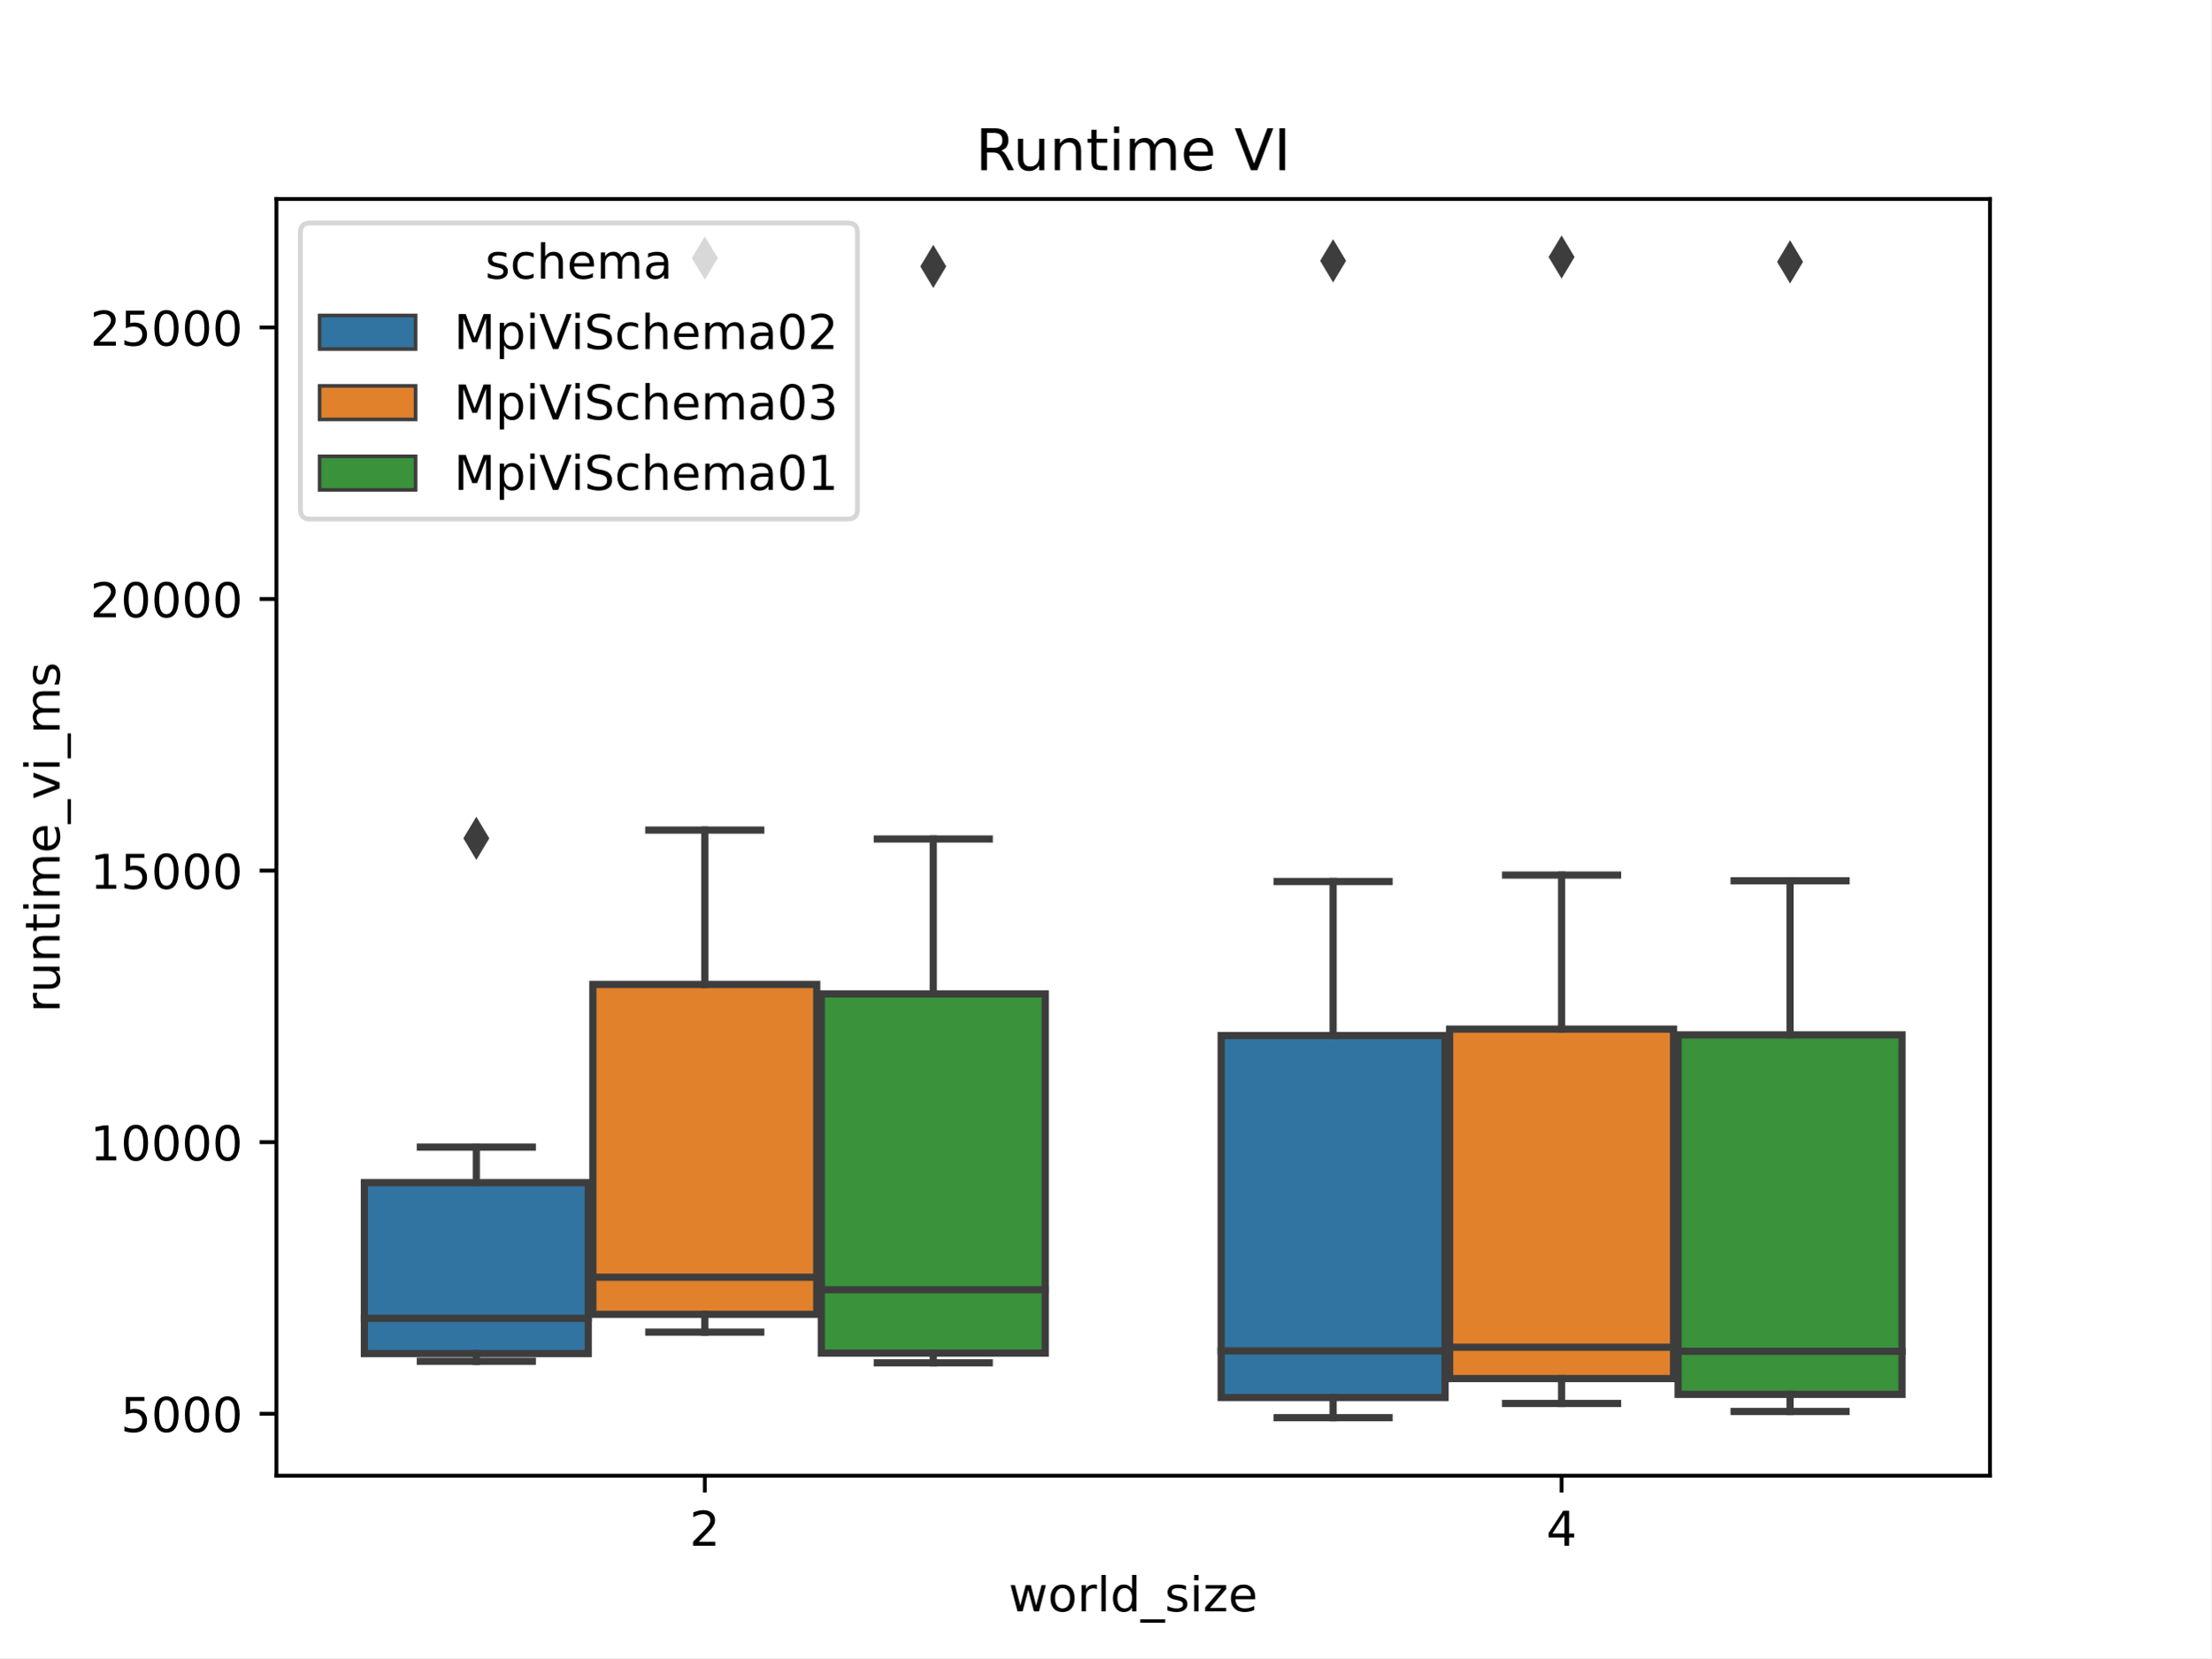
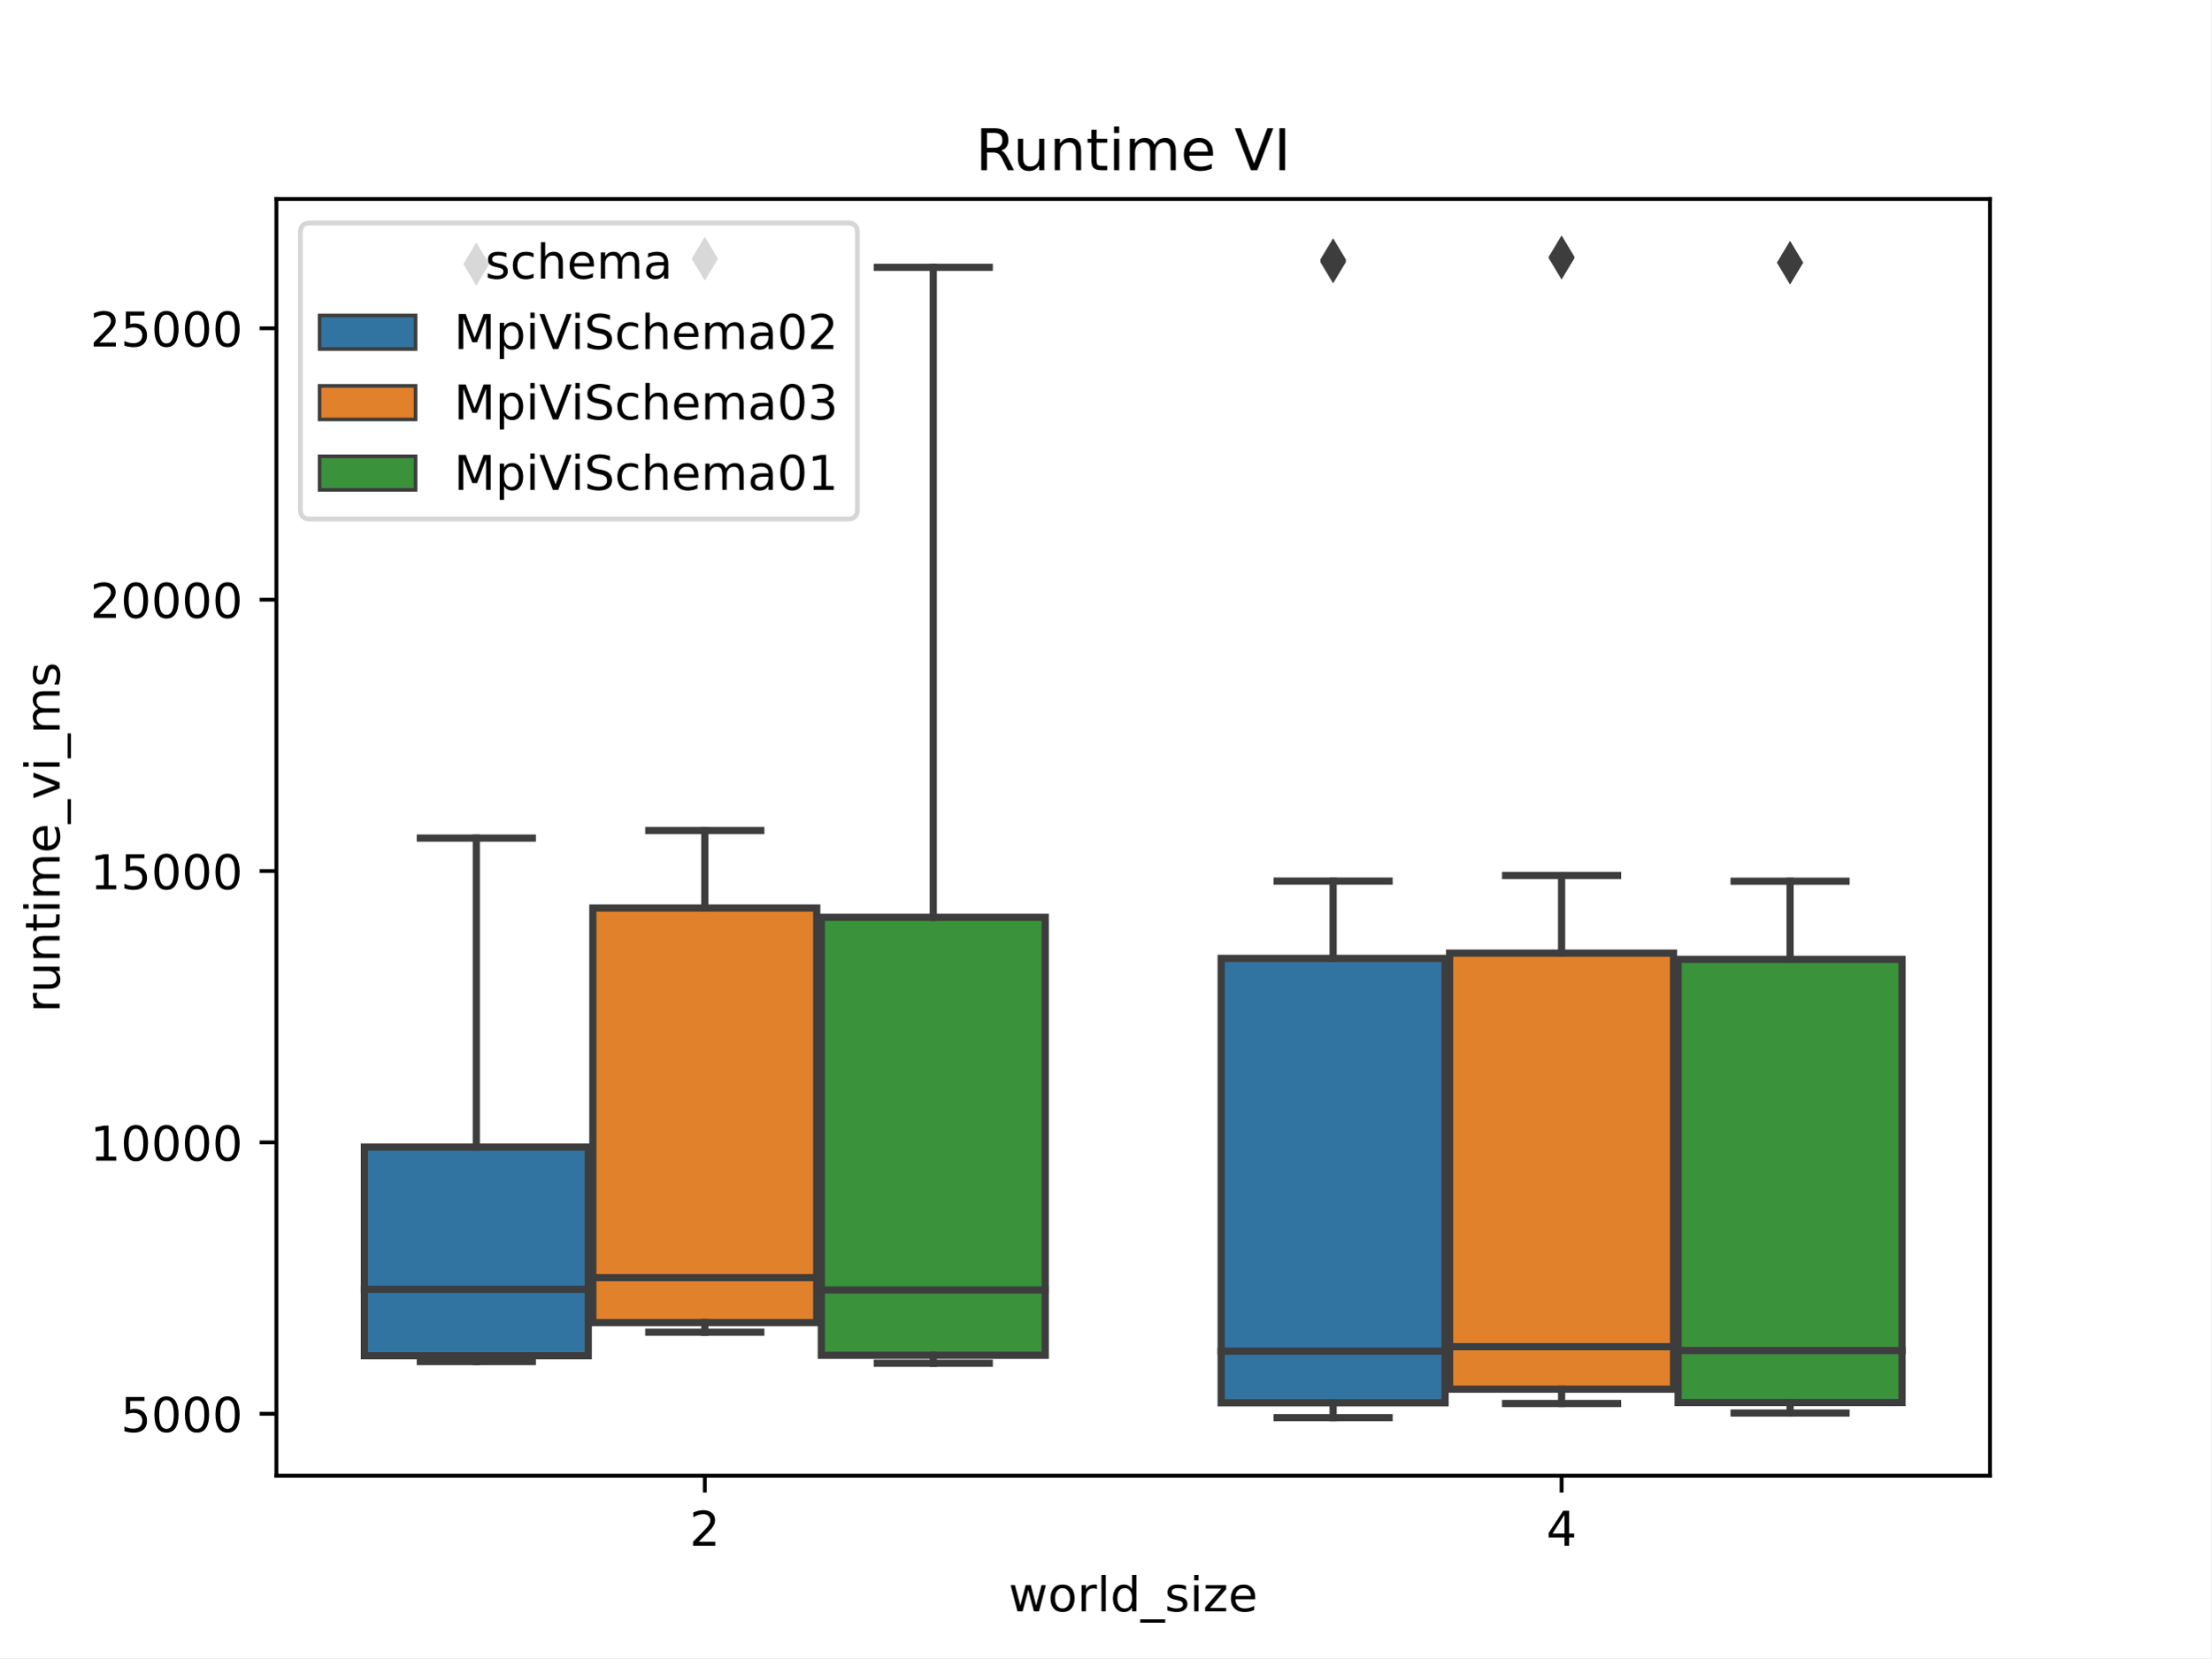
<svg xmlns="http://www.w3.org/2000/svg" xmlns:xlink="http://www.w3.org/1999/xlink" height="345.6pt" version="1.1" viewBox="0 0 460.8 345.6" width="460.8pt">
  <defs>
    <style type="text/css">*{stroke-linecap:butt;stroke-linejoin:round;}</style>
  </defs>
  <g id="figure_1">
    <g id="patch_1">
      <path d="M 0 345.6  L 460.8 345.6  L 460.8 0  L 0 0  z " style="fill:#ffffff;" />
    </g>
    <g id="axes_1">
      <g id="patch_2">
        <path d="M 57.6 307.584  L 414.72 307.584  L 414.72 41.472  L 57.6 41.472  z " style="fill:#ffffff;" />
      </g>
      <g id="patch_3">
-         <path clip-path="url(#p8b94020074)" d="M 75.932 282.134  L 122.596 282.134  L 122.596 246.499  L 75.932 246.499  L 75.932 282.134  z " style="fill:#3274a1;stroke:#3d3d3d;stroke-linejoin:miter;stroke-width:1.5;" />
+         <path clip-path="url(#pb078359f0d)" d="M 75.932 282.58  L 122.596 282.58  L 122.596 239.095  L 75.932 239.095  L 75.932 282.58  z " style="fill:#3274a1;stroke:#3d3d3d;stroke-linejoin:miter;stroke-width:1.5;" />
      </g>
      <g id="patch_4">
-         <path clip-path="url(#p8b94020074)" d="M 123.548 273.954  L 170.212 273.954  L 170.212 205.193  L 123.548 205.193  L 123.548 273.954  z " style="fill:#e1812c;stroke:#3d3d3d;stroke-linejoin:miter;stroke-width:1.5;" />
+         <path clip-path="url(#pb078359f0d)" d="M 123.548 275.68  L 170.212 275.68  L 170.212 189.263  L 123.548 189.263  L 123.548 275.68  z " style="fill:#e1812c;stroke:#3d3d3d;stroke-linejoin:miter;stroke-width:1.5;" />
      </g>
      <g id="patch_5">
-         <path clip-path="url(#p8b94020074)" d="M 171.164 282.038  L 217.828 282.038  L 217.828 207.157  L 171.164 207.157  L 171.164 282.038  z " style="fill:#3a923a;stroke:#3d3d3d;stroke-linejoin:miter;stroke-width:1.5;" />
+         <path clip-path="url(#pb078359f0d)" d="M 171.164 282.484  L 217.828 282.484  L 217.828 191.197  L 171.164 191.197  L 171.164 282.484  z " style="fill:#3a923a;stroke:#3d3d3d;stroke-linejoin:miter;stroke-width:1.5;" />
      </g>
      <g id="patch_6">
-         <path clip-path="url(#p8b94020074)" d="M 254.492 291.293  L 301.156 291.293  L 301.156 215.841  L 254.492 215.841  L 254.492 291.293  z " style="fill:#3274a1;stroke:#3d3d3d;stroke-linejoin:miter;stroke-width:1.5;" />
+         <path clip-path="url(#pb078359f0d)" d="M 254.492 292.388  L 301.156 292.388  L 301.156 199.755  L 254.492 199.755  L 254.492 292.388  z " style="fill:#3274a1;stroke:#3d3d3d;stroke-linejoin:miter;stroke-width:1.5;" />
      </g>
      <g id="patch_7">
-         <path clip-path="url(#p8b94020074)" d="M 302.108 287.336  L 348.772 287.336  L 348.772 214.499  L 302.108 214.499  L 302.108 287.336  z " style="fill:#e1812c;stroke:#3d3d3d;stroke-linejoin:miter;stroke-width:1.5;" />
+         <path clip-path="url(#pb078359f0d)" d="M 302.108 289.546  L 348.772 289.546  L 348.772 198.663  L 302.108 198.663  L 302.108 289.546  z " style="fill:#e1812c;stroke:#3d3d3d;stroke-linejoin:miter;stroke-width:1.5;" />
      </g>
      <g id="patch_8">
-         <path clip-path="url(#p8b94020074)" d="M 349.724 290.631  L 396.388 290.631  L 396.388 215.699  L 349.724 215.699  L 349.724 290.631  z " style="fill:#3a923a;stroke:#3d3d3d;stroke-linejoin:miter;stroke-width:1.5;" />
+         <path clip-path="url(#pb078359f0d)" d="M 349.724 292.335  L 396.388 292.335  L 396.388 199.956  L 349.724 199.956  L 349.724 292.335  z " style="fill:#3a923a;stroke:#3d3d3d;stroke-linejoin:miter;stroke-width:1.5;" />
      </g>
      <g id="patch_9">
-         <path clip-path="url(#p8b94020074)" d="M 146.88 351.281  L 146.88 351.281  L 146.88 351.281  L 146.88 351.281  z " style="fill:#3274a1;stroke:#3d3d3d;stroke-linejoin:miter;stroke-width:0.75;" />
+         <path clip-path="url(#pb078359f0d)" d="M 146.88 351.237  L 146.88 351.237  L 146.88 351.237  L 146.88 351.237  z " style="fill:#3274a1;stroke:#3d3d3d;stroke-linejoin:miter;stroke-width:0.75;" />
      </g>
      <g id="patch_10">
-         <path clip-path="url(#p8b94020074)" d="M 146.88 351.281  L 146.88 351.281  L 146.88 351.281  L 146.88 351.281  z " style="fill:#e1812c;stroke:#3d3d3d;stroke-linejoin:miter;stroke-width:0.75;" />
+         <path clip-path="url(#pb078359f0d)" d="M 146.88 351.237  L 146.88 351.237  L 146.88 351.237  L 146.88 351.237  z " style="fill:#e1812c;stroke:#3d3d3d;stroke-linejoin:miter;stroke-width:0.75;" />
      </g>
      <g id="patch_11">
-         <path clip-path="url(#p8b94020074)" d="M 146.88 351.281  L 146.88 351.281  L 146.88 351.281  L 146.88 351.281  z " style="fill:#3a923a;stroke:#3d3d3d;stroke-linejoin:miter;stroke-width:0.75;" />
+         <path clip-path="url(#pb078359f0d)" d="M 146.88 351.237  L 146.88 351.237  L 146.88 351.237  L 146.88 351.237  z " style="fill:#3a923a;stroke:#3d3d3d;stroke-linejoin:miter;stroke-width:0.75;" />
      </g>
      <g id="matplotlib.axis_1">
        <g id="xtick_1">
          <g id="line2d_1">
            <defs>
-               <path d="M 0 0  L 0 3.5  " id="m9585b1f23e" style="stroke:#000000;stroke-width:0.8;" />
-             </defs>
-             <g>
-               <use style="stroke:#000000;stroke-width:0.8;" x="146.88" xlink:href="#m9585b1f23e" y="307.584" />
+               <path d="M 0 0  L 0 3.5  " id="md06ec7bb6e" style="stroke:#000000;stroke-width:0.8;" />
+             </defs>
+             <g>
+               <use style="stroke:#000000;stroke-width:0.8;" x="146.88" xlink:href="#md06ec7bb6e" y="307.584" />
            </g>
          </g>
          <g id="text_1">
            <g transform="translate(143.6987 322.1824)scale(0.1 -0.1)">
              <defs>
                <path d="M 1228 531  L 3431 531  L 3431 0  L 469 0  L 469 531  Q 828 903 1448 1529  Q 2069 2156 2228 2338  Q 2531 2678 2651 2914  Q 2772 3150 2772 3378  Q 2772 3750 2511 3984  Q 2250 4219 1831 4219  Q 1534 4219 1204 4116  Q 875 4013 500 3803  L 500 4441  Q 881 4594 1212 4672  Q 1544 4750 1819 4750  Q 2544 4750 2975 4387  Q 3406 4025 3406 3419  Q 3406 3131 3298 2873  Q 3191 2616 2906 2266  Q 2828 2175 2409 1742  Q 1991 1309 1228 531  z " id="DejaVuSans-32" transform="scale(0.015625)" />
              </defs>
              <use xlink:href="#DejaVuSans-32" />
            </g>
          </g>
        </g>
        <g id="xtick_2">
          <g id="line2d_2">
            <g>
-               <use style="stroke:#000000;stroke-width:0.8;" x="325.44" xlink:href="#m9585b1f23e" y="307.584" />
+               <use style="stroke:#000000;stroke-width:0.8;" x="325.44" xlink:href="#md06ec7bb6e" y="307.584" />
            </g>
          </g>
          <g id="text_2">
            <g transform="translate(322.2588 322.1824)scale(0.1 -0.1)">
              <defs>
                <path d="M 2419 4116  L 825 1625  L 2419 1625  L 2419 4116  z M 2253 4666  L 3047 4666  L 3047 1625  L 3713 1625  L 3713 1100  L 3047 1100  L 3047 0  L 2419 0  L 2419 1100  L 313 1100  L 313 1709  L 2253 4666  z " id="DejaVuSans-34" transform="scale(0.015625)" />
              </defs>
              <use xlink:href="#DejaVuSans-34" />
            </g>
          </g>
        </g>
        <g id="text_3">
          <g transform="translate(210.1983 335.8606)scale(0.1 -0.1)">
            <defs>
              <path d="M 269 3500  L 844 3500  L 1563 769  L 2278 3500  L 2956 3500  L 3675 769  L 4391 3500  L 4966 3500  L 4050 0  L 3372 0  L 2619 2869  L 1863 0  L 1184 0  L 269 3500  z " id="DejaVuSans-77" transform="scale(0.015625)" />
              <path d="M 1959 3097  Q 1497 3097 1228 2736  Q 959 2375 959 1747  Q 959 1119 1226 758  Q 1494 397 1959 397  Q 2419 397 2687 759  Q 2956 1122 2956 1747  Q 2956 2369 2687 2733  Q 2419 3097 1959 3097  z M 1959 3584  Q 2709 3584 3137 3096  Q 3566 2609 3566 1747  Q 3566 888 3137 398  Q 2709 -91 1959 -91  Q 1206 -91 779 398  Q 353 888 353 1747  Q 353 2609 779 3096  Q 1206 3584 1959 3584  z " id="DejaVuSans-6f" transform="scale(0.015625)" />
              <path d="M 2631 2963  Q 2534 3019 2420 3045  Q 2306 3072 2169 3072  Q 1681 3072 1420 2755  Q 1159 2438 1159 1844  L 1159 0  L 581 0  L 581 3500  L 1159 3500  L 1159 2956  Q 1341 3275 1631 3429  Q 1922 3584 2338 3584  Q 2397 3584 2469 3576  Q 2541 3569 2628 3553  L 2631 2963  z " id="DejaVuSans-72" transform="scale(0.015625)" />
              <path d="M 603 4863  L 1178 4863  L 1178 0  L 603 0  L 603 4863  z " id="DejaVuSans-6c" transform="scale(0.015625)" />
              <path d="M 2906 2969  L 2906 4863  L 3481 4863  L 3481 0  L 2906 0  L 2906 525  Q 2725 213 2448 61  Q 2172 -91 1784 -91  Q 1150 -91 751 415  Q 353 922 353 1747  Q 353 2572 751 3078  Q 1150 3584 1784 3584  Q 2172 3584 2448 3432  Q 2725 3281 2906 2969  z M 947 1747  Q 947 1113 1208 752  Q 1469 391 1925 391  Q 2381 391 2643 752  Q 2906 1113 2906 1747  Q 2906 2381 2643 2742  Q 2381 3103 1925 3103  Q 1469 3103 1208 2742  Q 947 2381 947 1747  z " id="DejaVuSans-64" transform="scale(0.015625)" />
              <path d="M 3263 -1063  L 3263 -1509  L -63 -1509  L -63 -1063  L 3263 -1063  z " id="DejaVuSans-5f" transform="scale(0.015625)" />
              <path d="M 2834 3397  L 2834 2853  Q 2591 2978 2328 3040  Q 2066 3103 1784 3103  Q 1356 3103 1142 2972  Q 928 2841 928 2578  Q 928 2378 1081 2264  Q 1234 2150 1697 2047  L 1894 2003  Q 2506 1872 2764 1633  Q 3022 1394 3022 966  Q 3022 478 2636 193  Q 2250 -91 1575 -91  Q 1294 -91 989 -36  Q 684 19 347 128  L 347 722  Q 666 556 975 473  Q 1284 391 1588 391  Q 1994 391 2212 530  Q 2431 669 2431 922  Q 2431 1156 2273 1281  Q 2116 1406 1581 1522  L 1381 1569  Q 847 1681 609 1914  Q 372 2147 372 2553  Q 372 3047 722 3315  Q 1072 3584 1716 3584  Q 2034 3584 2315 3537  Q 2597 3491 2834 3397  z " id="DejaVuSans-73" transform="scale(0.015625)" />
              <path d="M 603 3500  L 1178 3500  L 1178 0  L 603 0  L 603 3500  z M 603 4863  L 1178 4863  L 1178 4134  L 603 4134  L 603 4863  z " id="DejaVuSans-69" transform="scale(0.015625)" />
              <path d="M 353 3500  L 3084 3500  L 3084 2975  L 922 459  L 3084 459  L 3084 0  L 275 0  L 275 525  L 2438 3041  L 353 3041  L 353 3500  z " id="DejaVuSans-7a" transform="scale(0.015625)" />
              <path d="M 3597 1894  L 3597 1613  L 953 1613  Q 991 1019 1311 708  Q 1631 397 2203 397  Q 2534 397 2845 478  Q 3156 559 3463 722  L 3463 178  Q 3153 47 2828 -22  Q 2503 -91 2169 -91  Q 1331 -91 842 396  Q 353 884 353 1716  Q 353 2575 817 3079  Q 1281 3584 2069 3584  Q 2775 3584 3186 3129  Q 3597 2675 3597 1894  z M 3022 2063  Q 3016 2534 2758 2815  Q 2500 3097 2075 3097  Q 1594 3097 1305 2825  Q 1016 2553 972 2059  L 3022 2063  z " id="DejaVuSans-65" transform="scale(0.015625)" />
            </defs>
            <use xlink:href="#DejaVuSans-77" />
            <use x="81.787" xlink:href="#DejaVuSans-6f" />
            <use x="142.969" xlink:href="#DejaVuSans-72" />
            <use x="184.082" xlink:href="#DejaVuSans-6c" />
            <use x="211.865" xlink:href="#DejaVuSans-64" />
            <use x="275.342" xlink:href="#DejaVuSans-5f" />
            <use x="325.342" xlink:href="#DejaVuSans-73" />
            <use x="377.441" xlink:href="#DejaVuSans-69" />
            <use x="405.225" xlink:href="#DejaVuSans-7a" />
            <use x="457.715" xlink:href="#DejaVuSans-65" />
          </g>
        </g>
      </g>
      <g id="matplotlib.axis_2">
        <g id="ytick_1">
          <g id="line2d_3">
            <defs>
-               <path d="M 0 0  L -3.5 0  " id="m406978ec9a" style="stroke:#000000;stroke-width:0.8;" />
-             </defs>
-             <g>
-               <use style="stroke:#000000;stroke-width:0.8;" x="57.6" xlink:href="#m406978ec9a" y="294.673" />
+               <path d="M 0 0  L -3.5 0  " id="m9c6924709b" style="stroke:#000000;stroke-width:0.8;" />
+             </defs>
+             <g>
+               <use style="stroke:#000000;stroke-width:0.8;" x="57.6" xlink:href="#m9c6924709b" y="294.673" />
            </g>
          </g>
          <g id="text_4">
-             <g transform="translate(25.15 298.4721)scale(0.1 -0.1)">
+             <g transform="translate(25.15 298.4727)scale(0.1 -0.1)">
              <defs>
                <path d="M 691 4666  L 3169 4666  L 3169 4134  L 1269 4134  L 1269 2991  Q 1406 3038 1543 3061  Q 1681 3084 1819 3084  Q 2600 3084 3056 2656  Q 3513 2228 3513 1497  Q 3513 744 3044 326  Q 2575 -91 1722 -91  Q 1428 -91 1123 -41  Q 819 9 494 109  L 494 744  Q 775 591 1075 516  Q 1375 441 1709 441  Q 2250 441 2565 725  Q 2881 1009 2881 1497  Q 2881 1984 2565 2268  Q 2250 2553 1709 2553  Q 1456 2553 1204 2497  Q 953 2441 691 2322  L 691 4666  z " id="DejaVuSans-35" transform="scale(0.015625)" />
                <path d="M 2034 4250  Q 1547 4250 1301 3770  Q 1056 3291 1056 2328  Q 1056 1369 1301 889  Q 1547 409 2034 409  Q 2525 409 2770 889  Q 3016 1369 3016 2328  Q 3016 3291 2770 3770  Q 2525 4250 2034 4250  z M 2034 4750  Q 2819 4750 3233 4129  Q 3647 3509 3647 2328  Q 3647 1150 3233 529  Q 2819 -91 2034 -91  Q 1250 -91 836 529  Q 422 1150 422 2328  Q 422 3509 836 4129  Q 1250 4750 2034 4750  z " id="DejaVuSans-30" transform="scale(0.015625)" />
              </defs>
              <use xlink:href="#DejaVuSans-35" />
              <use x="63.623" xlink:href="#DejaVuSans-30" />
              <use x="127.246" xlink:href="#DejaVuSans-30" />
              <use x="190.869" xlink:href="#DejaVuSans-30" />
            </g>
          </g>
        </g>
        <g id="ytick_2">
          <g id="line2d_4">
            <g>
-               <use style="stroke:#000000;stroke-width:0.8;" x="57.6" xlink:href="#m406978ec9a" y="238.065" />
+               <use style="stroke:#000000;stroke-width:0.8;" x="57.6" xlink:href="#m9c6924709b" y="238.11" />
            </g>
          </g>
          <g id="text_5">
-             <g transform="translate(18.7875 241.8641)scale(0.1 -0.1)">
+             <g transform="translate(18.7875 241.9097)scale(0.1 -0.1)">
              <defs>
                <path d="M 794 531  L 1825 531  L 1825 4091  L 703 3866  L 703 4441  L 1819 4666  L 2450 4666  L 2450 531  L 3481 531  L 3481 0  L 794 0  L 794 531  z " id="DejaVuSans-31" transform="scale(0.015625)" />
              </defs>
              <use xlink:href="#DejaVuSans-31" />
              <use x="63.623" xlink:href="#DejaVuSans-30" />
              <use x="127.246" xlink:href="#DejaVuSans-30" />
              <use x="190.869" xlink:href="#DejaVuSans-30" />
              <use x="254.492" xlink:href="#DejaVuSans-30" />
            </g>
          </g>
        </g>
        <g id="ytick_3">
          <g id="line2d_5">
            <g>
-               <use style="stroke:#000000;stroke-width:0.8;" x="57.6" xlink:href="#m406978ec9a" y="181.457" />
+               <use style="stroke:#000000;stroke-width:0.8;" x="57.6" xlink:href="#m9c6924709b" y="181.547" />
            </g>
          </g>
          <g id="text_6">
-             <g transform="translate(18.7875 185.256)scale(0.1 -0.1)">
+             <g transform="translate(18.7875 185.3467)scale(0.1 -0.1)">
              <use xlink:href="#DejaVuSans-31" />
              <use x="63.623" xlink:href="#DejaVuSans-35" />
              <use x="127.246" xlink:href="#DejaVuSans-30" />
              <use x="190.869" xlink:href="#DejaVuSans-30" />
              <use x="254.492" xlink:href="#DejaVuSans-30" />
            </g>
          </g>
        </g>
        <g id="ytick_4">
          <g id="line2d_6">
            <g>
-               <use style="stroke:#000000;stroke-width:0.8;" x="57.6" xlink:href="#m406978ec9a" y="124.849" />
+               <use style="stroke:#000000;stroke-width:0.8;" x="57.6" xlink:href="#m9c6924709b" y="124.984" />
            </g>
          </g>
          <g id="text_7">
-             <g transform="translate(18.7875 128.648)scale(0.1 -0.1)">
+             <g transform="translate(18.7875 128.7837)scale(0.1 -0.1)">
              <use xlink:href="#DejaVuSans-32" />
              <use x="63.623" xlink:href="#DejaVuSans-30" />
              <use x="127.246" xlink:href="#DejaVuSans-30" />
              <use x="190.869" xlink:href="#DejaVuSans-30" />
              <use x="254.492" xlink:href="#DejaVuSans-30" />
            </g>
          </g>
        </g>
        <g id="ytick_5">
          <g id="line2d_7">
            <g>
-               <use style="stroke:#000000;stroke-width:0.8;" x="57.6" xlink:href="#m406978ec9a" y="68.241" />
+               <use style="stroke:#000000;stroke-width:0.8;" x="57.6" xlink:href="#m9c6924709b" y="68.421" />
            </g>
          </g>
          <g id="text_8">
-             <g transform="translate(18.7875 72.04001)scale(0.1 -0.1)">
+             <g transform="translate(18.7875 72.22067)scale(0.1 -0.1)">
              <use xlink:href="#DejaVuSans-32" />
              <use x="63.623" xlink:href="#DejaVuSans-35" />
              <use x="127.246" xlink:href="#DejaVuSans-30" />
              <use x="190.869" xlink:href="#DejaVuSans-30" />
              <use x="254.492" xlink:href="#DejaVuSans-30" />
            </g>
          </g>
        </g>
        <g id="text_9">
          <g transform="translate(12.42969 211.0405)rotate(-90)scale(0.1 -0.1)">
            <defs>
              <path d="M 544 1381  L 544 3500  L 1119 3500  L 1119 1403  Q 1119 906 1312 657  Q 1506 409 1894 409  Q 2359 409 2629 706  Q 2900 1003 2900 1516  L 2900 3500  L 3475 3500  L 3475 0  L 2900 0  L 2900 538  Q 2691 219 2414 64  Q 2138 -91 1772 -91  Q 1169 -91 856 284  Q 544 659 544 1381  z M 1991 3584  L 1991 3584  z " id="DejaVuSans-75" transform="scale(0.015625)" />
              <path d="M 3513 2113  L 3513 0  L 2938 0  L 2938 2094  Q 2938 2591 2744 2837  Q 2550 3084 2163 3084  Q 1697 3084 1428 2787  Q 1159 2491 1159 1978  L 1159 0  L 581 0  L 581 3500  L 1159 3500  L 1159 2956  Q 1366 3272 1645 3428  Q 1925 3584 2291 3584  Q 2894 3584 3203 3211  Q 3513 2838 3513 2113  z " id="DejaVuSans-6e" transform="scale(0.015625)" />
              <path d="M 1172 4494  L 1172 3500  L 2356 3500  L 2356 3053  L 1172 3053  L 1172 1153  Q 1172 725 1289 603  Q 1406 481 1766 481  L 2356 481  L 2356 0  L 1766 0  Q 1100 0 847 248  Q 594 497 594 1153  L 594 3053  L 172 3053  L 172 3500  L 594 3500  L 594 4494  L 1172 4494  z " id="DejaVuSans-74" transform="scale(0.015625)" />
              <path d="M 3328 2828  Q 3544 3216 3844 3400  Q 4144 3584 4550 3584  Q 5097 3584 5394 3201  Q 5691 2819 5691 2113  L 5691 0  L 5113 0  L 5113 2094  Q 5113 2597 4934 2840  Q 4756 3084 4391 3084  Q 3944 3084 3684 2787  Q 3425 2491 3425 1978  L 3425 0  L 2847 0  L 2847 2094  Q 2847 2600 2669 2842  Q 2491 3084 2119 3084  Q 1678 3084 1418 2786  Q 1159 2488 1159 1978  L 1159 0  L 581 0  L 581 3500  L 1159 3500  L 1159 2956  Q 1356 3278 1631 3431  Q 1906 3584 2284 3584  Q 2666 3584 2933 3390  Q 3200 3197 3328 2828  z " id="DejaVuSans-6d" transform="scale(0.015625)" />
              <path d="M 191 3500  L 800 3500  L 1894 563  L 2988 3500  L 3597 3500  L 2284 0  L 1503 0  L 191 3500  z " id="DejaVuSans-76" transform="scale(0.015625)" />
            </defs>
            <use xlink:href="#DejaVuSans-72" />
            <use x="41.113" xlink:href="#DejaVuSans-75" />
            <use x="104.492" xlink:href="#DejaVuSans-6e" />
            <use x="167.871" xlink:href="#DejaVuSans-74" />
            <use x="207.08" xlink:href="#DejaVuSans-69" />
            <use x="234.863" xlink:href="#DejaVuSans-6d" />
            <use x="332.275" xlink:href="#DejaVuSans-65" />
            <use x="393.799" xlink:href="#DejaVuSans-5f" />
            <use x="443.799" xlink:href="#DejaVuSans-76" />
            <use x="502.979" xlink:href="#DejaVuSans-69" />
            <use x="530.762" xlink:href="#DejaVuSans-5f" />
            <use x="580.762" xlink:href="#DejaVuSans-6d" />
            <use x="678.174" xlink:href="#DejaVuSans-73" />
          </g>
        </g>
      </g>
      <g id="line2d_8">
-         <path clip-path="url(#p8b94020074)" d="M 99.264 282.134  L 99.264 283.747  " style="fill:none;stroke:#3d3d3d;stroke-linecap:square;stroke-width:1.5;" />
+         <path clip-path="url(#pb078359f0d)" d="M 99.264 282.58  L 99.264 283.791  " style="fill:none;stroke:#3d3d3d;stroke-linecap:square;stroke-width:1.5;" />
      </g>
      <g id="line2d_9">
-         <path clip-path="url(#p8b94020074)" d="M 99.264 246.499  L 99.264 239.095  " style="fill:none;stroke:#3d3d3d;stroke-linecap:square;stroke-width:1.5;" />
+         <path clip-path="url(#pb078359f0d)" d="M 99.264 239.095  L 99.264 174.681  " style="fill:none;stroke:#3d3d3d;stroke-linecap:square;stroke-width:1.5;" />
      </g>
      <g id="line2d_10">
-         <path clip-path="url(#p8b94020074)" d="M 87.598 283.747  L 110.93 283.747  " style="fill:none;stroke:#3d3d3d;stroke-linecap:square;stroke-width:1.5;" />
+         <path clip-path="url(#pb078359f0d)" d="M 87.598 283.791  L 110.93 283.791  " style="fill:none;stroke:#3d3d3d;stroke-linecap:square;stroke-width:1.5;" />
      </g>
      <g id="line2d_11">
-         <path clip-path="url(#p8b94020074)" d="M 87.598 239.095  L 110.93 239.095  " style="fill:none;stroke:#3d3d3d;stroke-linecap:square;stroke-width:1.5;" />
+         <path clip-path="url(#pb078359f0d)" d="M 87.598 174.681  L 110.93 174.681  " style="fill:none;stroke:#3d3d3d;stroke-linecap:square;stroke-width:1.5;" />
      </g>
      <g id="line2d_12">
        <defs>
-           <path d="M -0 3.536  L 2.121 0  L -0 -3.536  L -2.121 -0  z " id="mb77271a7a5" style="stroke:#3d3d3d;stroke-linejoin:miter;" />
+           <path d="M -0 3.536  L 2.121 0  L -0 -3.536  L -2.121 -0  z " id="m290f9502e7" style="stroke:#3d3d3d;stroke-linejoin:miter;" />
        </defs>
-         <g clip-path="url(#p8b94020074)">
-           <use style="fill:#3d3d3d;stroke:#3d3d3d;stroke-linejoin:miter;" x="99.264" xlink:href="#mb77271a7a5" y="174.732" />
+         <g clip-path="url(#pb078359f0d)">
+           <use style="fill:#3d3d3d;stroke:#3d3d3d;stroke-linejoin:miter;" x="99.264" xlink:href="#m290f9502e7" y="55.05" />
        </g>
      </g>
      <g id="line2d_13">
-         <path clip-path="url(#p8b94020074)" d="M 146.88 273.954  L 146.88 277.656  " style="fill:none;stroke:#3d3d3d;stroke-linecap:square;stroke-width:1.5;" />
+         <path clip-path="url(#pb078359f0d)" d="M 146.88 275.68  L 146.88 277.671  " style="fill:none;stroke:#3d3d3d;stroke-linecap:square;stroke-width:1.5;" />
      </g>
      <g id="line2d_14">
-         <path clip-path="url(#p8b94020074)" d="M 146.88 205.193  L 146.88 173.011  " style="fill:none;stroke:#3d3d3d;stroke-linecap:square;stroke-width:1.5;" />
+         <path clip-path="url(#pb078359f0d)" d="M 146.88 189.263  L 146.88 173.108  " style="fill:none;stroke:#3d3d3d;stroke-linecap:square;stroke-width:1.5;" />
      </g>
      <g id="line2d_15">
-         <path clip-path="url(#p8b94020074)" d="M 135.214 277.656  L 158.546 277.656  " style="fill:none;stroke:#3d3d3d;stroke-linecap:square;stroke-width:1.5;" />
+         <path clip-path="url(#pb078359f0d)" d="M 135.214 277.671  L 158.546 277.671  " style="fill:none;stroke:#3d3d3d;stroke-linecap:square;stroke-width:1.5;" />
      </g>
      <g id="line2d_16">
-         <path clip-path="url(#p8b94020074)" d="M 135.214 173.011  L 158.546 173.011  " style="fill:none;stroke:#3d3d3d;stroke-linecap:square;stroke-width:1.5;" />
+         <path clip-path="url(#pb078359f0d)" d="M 135.214 173.108  L 158.546 173.108  " style="fill:none;stroke:#3d3d3d;stroke-linecap:square;stroke-width:1.5;" />
      </g>
      <g id="line2d_17">
-         <g clip-path="url(#p8b94020074)">
-           <use style="fill:#3d3d3d;stroke:#3d3d3d;stroke-linejoin:miter;" x="146.88" xlink:href="#mb77271a7a5" y="53.783" />
+         <g clip-path="url(#pb078359f0d)">
+           <use style="fill:#3d3d3d;stroke:#3d3d3d;stroke-linejoin:miter;" x="146.88" xlink:href="#m290f9502e7" y="53.975" />
+           <use style="fill:#3d3d3d;stroke:#3d3d3d;stroke-linejoin:miter;" x="146.88" xlink:href="#m290f9502e7" y="53.862" />
        </g>
      </g>
      <g id="line2d_18">
-         <path clip-path="url(#p8b94020074)" d="M 194.496 282.038  L 194.496 284.065  " style="fill:none;stroke:#3d3d3d;stroke-linecap:square;stroke-width:1.5;" />
+         <path clip-path="url(#pb078359f0d)" d="M 194.496 282.484  L 194.496 284.13  " style="fill:none;stroke:#3d3d3d;stroke-linecap:square;stroke-width:1.5;" />
      </g>
      <g id="line2d_19">
-         <path clip-path="url(#p8b94020074)" d="M 194.496 207.157  L 194.496 174.868  " style="fill:none;stroke:#3d3d3d;stroke-linecap:square;stroke-width:1.5;" />
+         <path clip-path="url(#pb078359f0d)" d="M 194.496 191.197  L 194.496 55.717  " style="fill:none;stroke:#3d3d3d;stroke-linecap:square;stroke-width:1.5;" />
      </g>
      <g id="line2d_20">
-         <path clip-path="url(#p8b94020074)" d="M 182.83 284.065  L 206.162 284.065  " style="fill:none;stroke:#3d3d3d;stroke-linecap:square;stroke-width:1.5;" />
+         <path clip-path="url(#pb078359f0d)" d="M 182.83 284.13  L 206.162 284.13  " style="fill:none;stroke:#3d3d3d;stroke-linecap:square;stroke-width:1.5;" />
      </g>
      <g id="line2d_21">
-         <path clip-path="url(#p8b94020074)" d="M 182.83 174.868  L 206.162 174.868  " style="fill:none;stroke:#3d3d3d;stroke-linecap:square;stroke-width:1.5;" />
-       </g>
-       <g id="line2d_22">
-         <g clip-path="url(#p8b94020074)">
-           <use style="fill:#3d3d3d;stroke:#3d3d3d;stroke-linejoin:miter;" x="194.496" xlink:href="#mb77271a7a5" y="55.527" />
-         </g>
-       </g>
+         <path clip-path="url(#pb078359f0d)" d="M 182.83 55.717  L 206.162 55.717  " style="fill:none;stroke:#3d3d3d;stroke-linecap:square;stroke-width:1.5;" />
+       </g>
+       <g id="line2d_22" />
      <g id="line2d_23">
-         <path clip-path="url(#p8b94020074)" d="M 277.824 291.293  L 277.824 295.488  " style="fill:none;stroke:#3d3d3d;stroke-linecap:square;stroke-width:1.5;" />
+         <path clip-path="url(#pb078359f0d)" d="M 277.824 292.388  L 277.824 295.488  " style="fill:none;stroke:#3d3d3d;stroke-linecap:square;stroke-width:1.5;" />
      </g>
      <g id="line2d_24">
-         <path clip-path="url(#p8b94020074)" d="M 277.824 215.841  L 277.824 183.732  " style="fill:none;stroke:#3d3d3d;stroke-linecap:square;stroke-width:1.5;" />
+         <path clip-path="url(#pb078359f0d)" d="M 277.824 199.755  L 277.824 183.64  " style="fill:none;stroke:#3d3d3d;stroke-linecap:square;stroke-width:1.5;" />
      </g>
      <g id="line2d_25">
-         <path clip-path="url(#p8b94020074)" d="M 266.158 295.488  L 289.49 295.488  " style="fill:none;stroke:#3d3d3d;stroke-linecap:square;stroke-width:1.5;" />
+         <path clip-path="url(#pb078359f0d)" d="M 266.158 295.488  L 289.49 295.488  " style="fill:none;stroke:#3d3d3d;stroke-linecap:square;stroke-width:1.5;" />
      </g>
      <g id="line2d_26">
-         <path clip-path="url(#p8b94020074)" d="M 266.158 183.732  L 289.49 183.732  " style="fill:none;stroke:#3d3d3d;stroke-linecap:square;stroke-width:1.5;" />
+         <path clip-path="url(#pb078359f0d)" d="M 266.158 183.64  L 289.49 183.64  " style="fill:none;stroke:#3d3d3d;stroke-linecap:square;stroke-width:1.5;" />
      </g>
      <g id="line2d_27">
-         <g clip-path="url(#p8b94020074)">
-           <use style="fill:#3d3d3d;stroke:#3d3d3d;stroke-linejoin:miter;" x="277.824" xlink:href="#mb77271a7a5" y="54.361" />
+         <g clip-path="url(#pb078359f0d)">
+           <use style="fill:#3d3d3d;stroke:#3d3d3d;stroke-linejoin:miter;" x="277.824" xlink:href="#m290f9502e7" y="54.552" />
+           <use style="fill:#3d3d3d;stroke:#3d3d3d;stroke-linejoin:miter;" x="277.824" xlink:href="#m290f9502e7" y="54.156" />
        </g>
      </g>
      <g id="line2d_28">
-         <path clip-path="url(#p8b94020074)" d="M 325.44 287.336  L 325.44 292.533  " style="fill:none;stroke:#3d3d3d;stroke-linecap:square;stroke-width:1.5;" />
+         <path clip-path="url(#pb078359f0d)" d="M 325.44 289.546  L 325.44 292.535  " style="fill:none;stroke:#3d3d3d;stroke-linecap:square;stroke-width:1.5;" />
      </g>
      <g id="line2d_29">
-         <path clip-path="url(#p8b94020074)" d="M 325.44 214.499  L 325.44 182.385  " style="fill:none;stroke:#3d3d3d;stroke-linecap:square;stroke-width:1.5;" />
+         <path clip-path="url(#pb078359f0d)" d="M 325.44 198.663  L 325.44 182.475  " style="fill:none;stroke:#3d3d3d;stroke-linecap:square;stroke-width:1.5;" />
      </g>
      <g id="line2d_30">
-         <path clip-path="url(#p8b94020074)" d="M 313.774 292.533  L 337.106 292.533  " style="fill:none;stroke:#3d3d3d;stroke-linecap:square;stroke-width:1.5;" />
+         <path clip-path="url(#pb078359f0d)" d="M 313.774 292.535  L 337.106 292.535  " style="fill:none;stroke:#3d3d3d;stroke-linecap:square;stroke-width:1.5;" />
      </g>
      <g id="line2d_31">
-         <path clip-path="url(#p8b94020074)" d="M 313.774 182.385  L 337.106 182.385  " style="fill:none;stroke:#3d3d3d;stroke-linecap:square;stroke-width:1.5;" />
+         <path clip-path="url(#pb078359f0d)" d="M 313.774 182.475  L 337.106 182.475  " style="fill:none;stroke:#3d3d3d;stroke-linecap:square;stroke-width:1.5;" />
      </g>
      <g id="line2d_32">
-         <g clip-path="url(#p8b94020074)">
-           <use style="fill:#3d3d3d;stroke:#3d3d3d;stroke-linejoin:miter;" x="325.44" xlink:href="#mb77271a7a5" y="53.568" />
+         <g clip-path="url(#pb078359f0d)">
+           <use style="fill:#3d3d3d;stroke:#3d3d3d;stroke-linejoin:miter;" x="325.44" xlink:href="#m290f9502e7" y="53.76" />
+           <use style="fill:#3d3d3d;stroke:#3d3d3d;stroke-linejoin:miter;" x="325.44" xlink:href="#m290f9502e7" y="53.568" />
        </g>
      </g>
      <g id="line2d_33">
-         <path clip-path="url(#p8b94020074)" d="M 373.056 290.631  L 373.056 294.197  " style="fill:none;stroke:#3d3d3d;stroke-linecap:square;stroke-width:1.5;" />
+         <path clip-path="url(#pb078359f0d)" d="M 373.056 292.335  L 373.056 294.515  " style="fill:none;stroke:#3d3d3d;stroke-linecap:square;stroke-width:1.5;" />
      </g>
      <g id="line2d_34">
-         <path clip-path="url(#p8b94020074)" d="M 373.056 215.699  L 373.056 183.585  " style="fill:none;stroke:#3d3d3d;stroke-linecap:square;stroke-width:1.5;" />
+         <path clip-path="url(#pb078359f0d)" d="M 373.056 199.956  L 373.056 183.674  " style="fill:none;stroke:#3d3d3d;stroke-linecap:square;stroke-width:1.5;" />
      </g>
      <g id="line2d_35">
-         <path clip-path="url(#p8b94020074)" d="M 361.39 294.197  L 384.722 294.197  " style="fill:none;stroke:#3d3d3d;stroke-linecap:square;stroke-width:1.5;" />
+         <path clip-path="url(#pb078359f0d)" d="M 361.39 294.515  L 384.722 294.515  " style="fill:none;stroke:#3d3d3d;stroke-linecap:square;stroke-width:1.5;" />
      </g>
      <g id="line2d_36">
-         <path clip-path="url(#p8b94020074)" d="M 361.39 183.585  L 384.722 183.585  " style="fill:none;stroke:#3d3d3d;stroke-linecap:square;stroke-width:1.5;" />
+         <path clip-path="url(#pb078359f0d)" d="M 361.39 183.674  L 384.722 183.674  " style="fill:none;stroke:#3d3d3d;stroke-linecap:square;stroke-width:1.5;" />
      </g>
      <g id="line2d_37">
-         <g clip-path="url(#p8b94020074)">
-           <use style="fill:#3d3d3d;stroke:#3d3d3d;stroke-linejoin:miter;" x="373.056" xlink:href="#mb77271a7a5" y="54.576" />
+         <g clip-path="url(#pb078359f0d)">
+           <use style="fill:#3d3d3d;stroke:#3d3d3d;stroke-linejoin:miter;" x="373.056" xlink:href="#m290f9502e7" y="54.767" />
+           <use style="fill:#3d3d3d;stroke:#3d3d3d;stroke-linejoin:miter;" x="373.056" xlink:href="#m290f9502e7" y="54.733" />
        </g>
      </g>
      <g id="line2d_38">
-         <path clip-path="url(#p8b94020074)" d="M 75.932 274.769  L 122.596 274.769  " style="fill:none;stroke:#3d3d3d;stroke-linecap:square;stroke-width:1.5;" />
+         <path clip-path="url(#pb078359f0d)" d="M 75.932 268.734  L 122.596 268.734  " style="fill:none;stroke:#3d3d3d;stroke-linecap:square;stroke-width:1.5;" />
      </g>
      <g id="line2d_39">
-         <path clip-path="url(#p8b94020074)" d="M 123.548 266.222  L 170.212 266.222  " style="fill:none;stroke:#3d3d3d;stroke-linecap:square;stroke-width:1.5;" />
+         <path clip-path="url(#pb078359f0d)" d="M 123.548 266.307  L 170.212 266.307  " style="fill:none;stroke:#3d3d3d;stroke-linecap:square;stroke-width:1.5;" />
      </g>
      <g id="line2d_40">
-         <path clip-path="url(#p8b94020074)" d="M 171.164 268.826  L 217.828 268.826  " style="fill:none;stroke:#3d3d3d;stroke-linecap:square;stroke-width:1.5;" />
+         <path clip-path="url(#pb078359f0d)" d="M 171.164 268.869  L 217.828 268.869  " style="fill:none;stroke:#3d3d3d;stroke-linecap:square;stroke-width:1.5;" />
      </g>
      <g id="line2d_41">
-         <path clip-path="url(#p8b94020074)" d="M 254.492 281.574  L 301.156 281.574  " style="fill:none;stroke:#3d3d3d;stroke-linecap:square;stroke-width:1.5;" />
+         <path clip-path="url(#pb078359f0d)" d="M 254.492 281.624  L 301.156 281.624  " style="fill:none;stroke:#3d3d3d;stroke-linecap:square;stroke-width:1.5;" />
      </g>
      <g id="line2d_42">
-         <path clip-path="url(#p8b94020074)" d="M 302.108 280.804  L 348.772 280.804  " style="fill:none;stroke:#3d3d3d;stroke-linecap:square;stroke-width:1.5;" />
+         <path clip-path="url(#pb078359f0d)" d="M 302.108 280.697  L 348.772 280.697  " style="fill:none;stroke:#3d3d3d;stroke-linecap:square;stroke-width:1.5;" />
      </g>
      <g id="line2d_43">
-         <path clip-path="url(#p8b94020074)" d="M 349.724 281.653  L 396.388 281.653  " style="fill:none;stroke:#3d3d3d;stroke-linecap:square;stroke-width:1.5;" />
+         <path clip-path="url(#pb078359f0d)" d="M 349.724 281.494  L 396.388 281.494  " style="fill:none;stroke:#3d3d3d;stroke-linecap:square;stroke-width:1.5;" />
      </g>
      <g id="patch_12">
        <path d="M 57.6 307.584  L 57.6 41.472  " style="fill:none;stroke:#000000;stroke-linecap:square;stroke-linejoin:miter;stroke-width:0.8;" />
      </g>
      <g id="patch_13">
        <path d="M 414.72 307.584  L 414.72 41.472  " style="fill:none;stroke:#000000;stroke-linecap:square;stroke-linejoin:miter;stroke-width:0.8;" />
      </g>
      <g id="patch_14">
        <path d="M 57.6 307.584  L 414.72 307.584  " style="fill:none;stroke:#000000;stroke-linecap:square;stroke-linejoin:miter;stroke-width:0.8;" />
      </g>
      <g id="patch_15">
        <path d="M 57.6 41.472  L 414.72 41.472  " style="fill:none;stroke:#000000;stroke-linecap:square;stroke-linejoin:miter;stroke-width:0.8;" />
      </g>
      <g id="text_10">
        <g transform="translate(203.3194 35.472)scale(0.12 -0.12)">
          <defs>
            <path d="M 2841 2188  Q 3044 2119 3236 1894  Q 3428 1669 3622 1275  L 4263 0  L 3584 0  L 2988 1197  Q 2756 1666 2539 1819  Q 2322 1972 1947 1972  L 1259 1972  L 1259 0  L 628 0  L 628 4666  L 2053 4666  Q 2853 4666 3247 4331  Q 3641 3997 3641 3322  Q 3641 2881 3436 2590  Q 3231 2300 2841 2188  z M 1259 4147  L 1259 2491  L 2053 2491  Q 2509 2491 2742 2702  Q 2975 2913 2975 3322  Q 2975 3731 2742 3939  Q 2509 4147 2053 4147  L 1259 4147  z " id="DejaVuSans-52" transform="scale(0.015625)" />
            <path id="DejaVuSans-20" transform="scale(0.015625)" />
            <path d="M 1831 0  L 50 4666  L 709 4666  L 2188 738  L 3669 4666  L 4325 4666  L 2547 0  L 1831 0  z " id="DejaVuSans-56" transform="scale(0.015625)" />
            <path d="M 628 4666  L 1259 4666  L 1259 0  L 628 0  L 628 4666  z " id="DejaVuSans-49" transform="scale(0.015625)" />
          </defs>
          <use xlink:href="#DejaVuSans-52" />
          <use x="64.982" xlink:href="#DejaVuSans-75" />
          <use x="128.361" xlink:href="#DejaVuSans-6e" />
          <use x="191.74" xlink:href="#DejaVuSans-74" />
          <use x="230.949" xlink:href="#DejaVuSans-69" />
          <use x="258.732" xlink:href="#DejaVuSans-6d" />
          <use x="356.145" xlink:href="#DejaVuSans-65" />
          <use x="417.668" xlink:href="#DejaVuSans-20" />
          <use x="449.455" xlink:href="#DejaVuSans-56" />
          <use x="517.863" xlink:href="#DejaVuSans-49" />
        </g>
      </g>
      <g id="legend_1">
        <g id="patch_16">
          <path d="M 64.6 108.184  L 176.68 108.184  Q 178.68 108.184 178.68 106.184  L 178.68 48.472  Q 178.68 46.472 176.68 46.472  L 64.6 46.472  Q 62.6 46.472 62.6 48.472  L 62.6 106.184  Q 62.6 108.184 64.6 108.184  z " style="fill:#ffffff;opacity:0.8;stroke:#cccccc;stroke-linejoin:miter;" />
        </g>
        <g id="text_11">
          <g transform="translate(101.1063 58.07044)scale(0.1 -0.1)">
            <defs>
              <path d="M 3122 3366  L 3122 2828  Q 2878 2963 2633 3030  Q 2388 3097 2138 3097  Q 1578 3097 1268 2742  Q 959 2388 959 1747  Q 959 1106 1268 751  Q 1578 397 2138 397  Q 2388 397 2633 464  Q 2878 531 3122 666  L 3122 134  Q 2881 22 2623 -34  Q 2366 -91 2075 -91  Q 1284 -91 818 406  Q 353 903 353 1747  Q 353 2603 823 3093  Q 1294 3584 2113 3584  Q 2378 3584 2631 3529  Q 2884 3475 3122 3366  z " id="DejaVuSans-63" transform="scale(0.015625)" />
              <path d="M 3513 2113  L 3513 0  L 2938 0  L 2938 2094  Q 2938 2591 2744 2837  Q 2550 3084 2163 3084  Q 1697 3084 1428 2787  Q 1159 2491 1159 1978  L 1159 0  L 581 0  L 581 4863  L 1159 4863  L 1159 2956  Q 1366 3272 1645 3428  Q 1925 3584 2291 3584  Q 2894 3584 3203 3211  Q 3513 2838 3513 2113  z " id="DejaVuSans-68" transform="scale(0.015625)" />
              <path d="M 2194 1759  Q 1497 1759 1228 1600  Q 959 1441 959 1056  Q 959 750 1161 570  Q 1363 391 1709 391  Q 2188 391 2477 730  Q 2766 1069 2766 1631  L 2766 1759  L 2194 1759  z M 3341 1997  L 3341 0  L 2766 0  L 2766 531  Q 2569 213 2275 61  Q 1981 -91 1556 -91  Q 1019 -91 701 211  Q 384 513 384 1019  Q 384 1609 779 1909  Q 1175 2209 1959 2209  L 2766 2209  L 2766 2266  Q 2766 2663 2505 2880  Q 2244 3097 1772 3097  Q 1472 3097 1187 3025  Q 903 2953 641 2809  L 641 3341  Q 956 3463 1253 3523  Q 1550 3584 1831 3584  Q 2591 3584 2966 3190  Q 3341 2797 3341 1997  z " id="DejaVuSans-61" transform="scale(0.015625)" />
            </defs>
            <use xlink:href="#DejaVuSans-73" />
            <use x="52.1" xlink:href="#DejaVuSans-63" />
            <use x="107.08" xlink:href="#DejaVuSans-68" />
            <use x="170.459" xlink:href="#DejaVuSans-65" />
            <use x="231.982" xlink:href="#DejaVuSans-6d" />
            <use x="329.395" xlink:href="#DejaVuSans-61" />
          </g>
        </g>
        <g id="patch_17">
          <path d="M 66.6 72.749  L 86.6 72.749  L 86.6 65.749  L 66.6 65.749  z " style="fill:#3274a1;stroke:#3d3d3d;stroke-linejoin:miter;stroke-width:0.75;" />
        </g>
        <g id="text_12">
          <g transform="translate(94.6 72.74856)scale(0.1 -0.1)">
            <defs>
              <path d="M 628 4666  L 1569 4666  L 2759 1491  L 3956 4666  L 4897 4666  L 4897 0  L 4281 0  L 4281 4097  L 3078 897  L 2444 897  L 1241 4097  L 1241 0  L 628 0  L 628 4666  z " id="DejaVuSans-4d" transform="scale(0.015625)" />
              <path d="M 1159 525  L 1159 -1331  L 581 -1331  L 581 3500  L 1159 3500  L 1159 2969  Q 1341 3281 1617 3432  Q 1894 3584 2278 3584  Q 2916 3584 3314 3078  Q 3713 2572 3713 1747  Q 3713 922 3314 415  Q 2916 -91 2278 -91  Q 1894 -91 1617 61  Q 1341 213 1159 525  z M 3116 1747  Q 3116 2381 2855 2742  Q 2594 3103 2138 3103  Q 1681 3103 1420 2742  Q 1159 2381 1159 1747  Q 1159 1113 1420 752  Q 1681 391 2138 391  Q 2594 391 2855 752  Q 3116 1113 3116 1747  z " id="DejaVuSans-70" transform="scale(0.015625)" />
              <path d="M 3425 4513  L 3425 3897  Q 3066 4069 2747 4153  Q 2428 4238 2131 4238  Q 1616 4238 1336 4038  Q 1056 3838 1056 3469  Q 1056 3159 1242 3001  Q 1428 2844 1947 2747  L 2328 2669  Q 3034 2534 3370 2195  Q 3706 1856 3706 1288  Q 3706 609 3251 259  Q 2797 -91 1919 -91  Q 1588 -91 1214 -16  Q 841 59 441 206  L 441 856  Q 825 641 1194 531  Q 1563 422 1919 422  Q 2459 422 2753 634  Q 3047 847 3047 1241  Q 3047 1584 2836 1778  Q 2625 1972 2144 2069  L 1759 2144  Q 1053 2284 737 2584  Q 422 2884 422 3419  Q 422 4038 858 4394  Q 1294 4750 2059 4750  Q 2388 4750 2728 4690  Q 3069 4631 3425 4513  z " id="DejaVuSans-53" transform="scale(0.015625)" />
            </defs>
            <use xlink:href="#DejaVuSans-4d" />
            <use x="86.279" xlink:href="#DejaVuSans-70" />
            <use x="149.756" xlink:href="#DejaVuSans-69" />
            <use x="177.539" xlink:href="#DejaVuSans-56" />
            <use x="243.697" xlink:href="#DejaVuSans-69" />
            <use x="271.48" xlink:href="#DejaVuSans-53" />
            <use x="334.957" xlink:href="#DejaVuSans-63" />
            <use x="389.938" xlink:href="#DejaVuSans-68" />
            <use x="453.316" xlink:href="#DejaVuSans-65" />
            <use x="514.84" xlink:href="#DejaVuSans-6d" />
            <use x="612.252" xlink:href="#DejaVuSans-61" />
            <use x="673.531" xlink:href="#DejaVuSans-30" />
            <use x="737.154" xlink:href="#DejaVuSans-32" />
          </g>
        </g>
        <g id="patch_18">
          <path d="M 66.6 87.427  L 86.6 87.427  L 86.6 80.427  L 66.6 80.427  z " style="fill:#e1812c;stroke:#3d3d3d;stroke-linejoin:miter;stroke-width:0.75;" />
        </g>
        <g id="text_13">
          <g transform="translate(94.6 87.42669)scale(0.1 -0.1)">
            <defs>
              <path d="M 2597 2516  Q 3050 2419 3304 2112  Q 3559 1806 3559 1356  Q 3559 666 3084 287  Q 2609 -91 1734 -91  Q 1441 -91 1130 -33  Q 819 25 488 141  L 488 750  Q 750 597 1062 519  Q 1375 441 1716 441  Q 2309 441 2620 675  Q 2931 909 2931 1356  Q 2931 1769 2642 2001  Q 2353 2234 1838 2234  L 1294 2234  L 1294 2753  L 1863 2753  Q 2328 2753 2575 2939  Q 2822 3125 2822 3475  Q 2822 3834 2567 4026  Q 2313 4219 1838 4219  Q 1578 4219 1281 4162  Q 984 4106 628 3988  L 628 4550  Q 988 4650 1302 4700  Q 1616 4750 1894 4750  Q 2613 4750 3031 4423  Q 3450 4097 3450 3541  Q 3450 3153 3228 2886  Q 3006 2619 2597 2516  z " id="DejaVuSans-33" transform="scale(0.015625)" />
            </defs>
            <use xlink:href="#DejaVuSans-4d" />
            <use x="86.279" xlink:href="#DejaVuSans-70" />
            <use x="149.756" xlink:href="#DejaVuSans-69" />
            <use x="177.539" xlink:href="#DejaVuSans-56" />
            <use x="243.697" xlink:href="#DejaVuSans-69" />
            <use x="271.48" xlink:href="#DejaVuSans-53" />
            <use x="334.957" xlink:href="#DejaVuSans-63" />
            <use x="389.938" xlink:href="#DejaVuSans-68" />
            <use x="453.316" xlink:href="#DejaVuSans-65" />
            <use x="514.84" xlink:href="#DejaVuSans-6d" />
            <use x="612.252" xlink:href="#DejaVuSans-61" />
            <use x="673.531" xlink:href="#DejaVuSans-30" />
            <use x="737.154" xlink:href="#DejaVuSans-33" />
          </g>
        </g>
        <g id="patch_19">
          <path d="M 66.6 102.105  L 86.6 102.105  L 86.6 95.105  L 66.6 95.105  z " style="fill:#3a923a;stroke:#3d3d3d;stroke-linejoin:miter;stroke-width:0.75;" />
        </g>
        <g id="text_14">
          <g transform="translate(94.6 102.1048)scale(0.1 -0.1)">
            <use xlink:href="#DejaVuSans-4d" />
            <use x="86.279" xlink:href="#DejaVuSans-70" />
            <use x="149.756" xlink:href="#DejaVuSans-69" />
            <use x="177.539" xlink:href="#DejaVuSans-56" />
            <use x="243.697" xlink:href="#DejaVuSans-69" />
            <use x="271.48" xlink:href="#DejaVuSans-53" />
            <use x="334.957" xlink:href="#DejaVuSans-63" />
            <use x="389.938" xlink:href="#DejaVuSans-68" />
            <use x="453.316" xlink:href="#DejaVuSans-65" />
            <use x="514.84" xlink:href="#DejaVuSans-6d" />
            <use x="612.252" xlink:href="#DejaVuSans-61" />
            <use x="673.531" xlink:href="#DejaVuSans-30" />
            <use x="737.154" xlink:href="#DejaVuSans-31" />
          </g>
        </g>
      </g>
    </g>
  </g>
  <defs>
-     <clipPath id="p8b94020074">
+     <clipPath id="pb078359f0d">
      <rect height="266.112" width="357.12" x="57.6" y="41.472" />
    </clipPath>
  </defs>
</svg>
